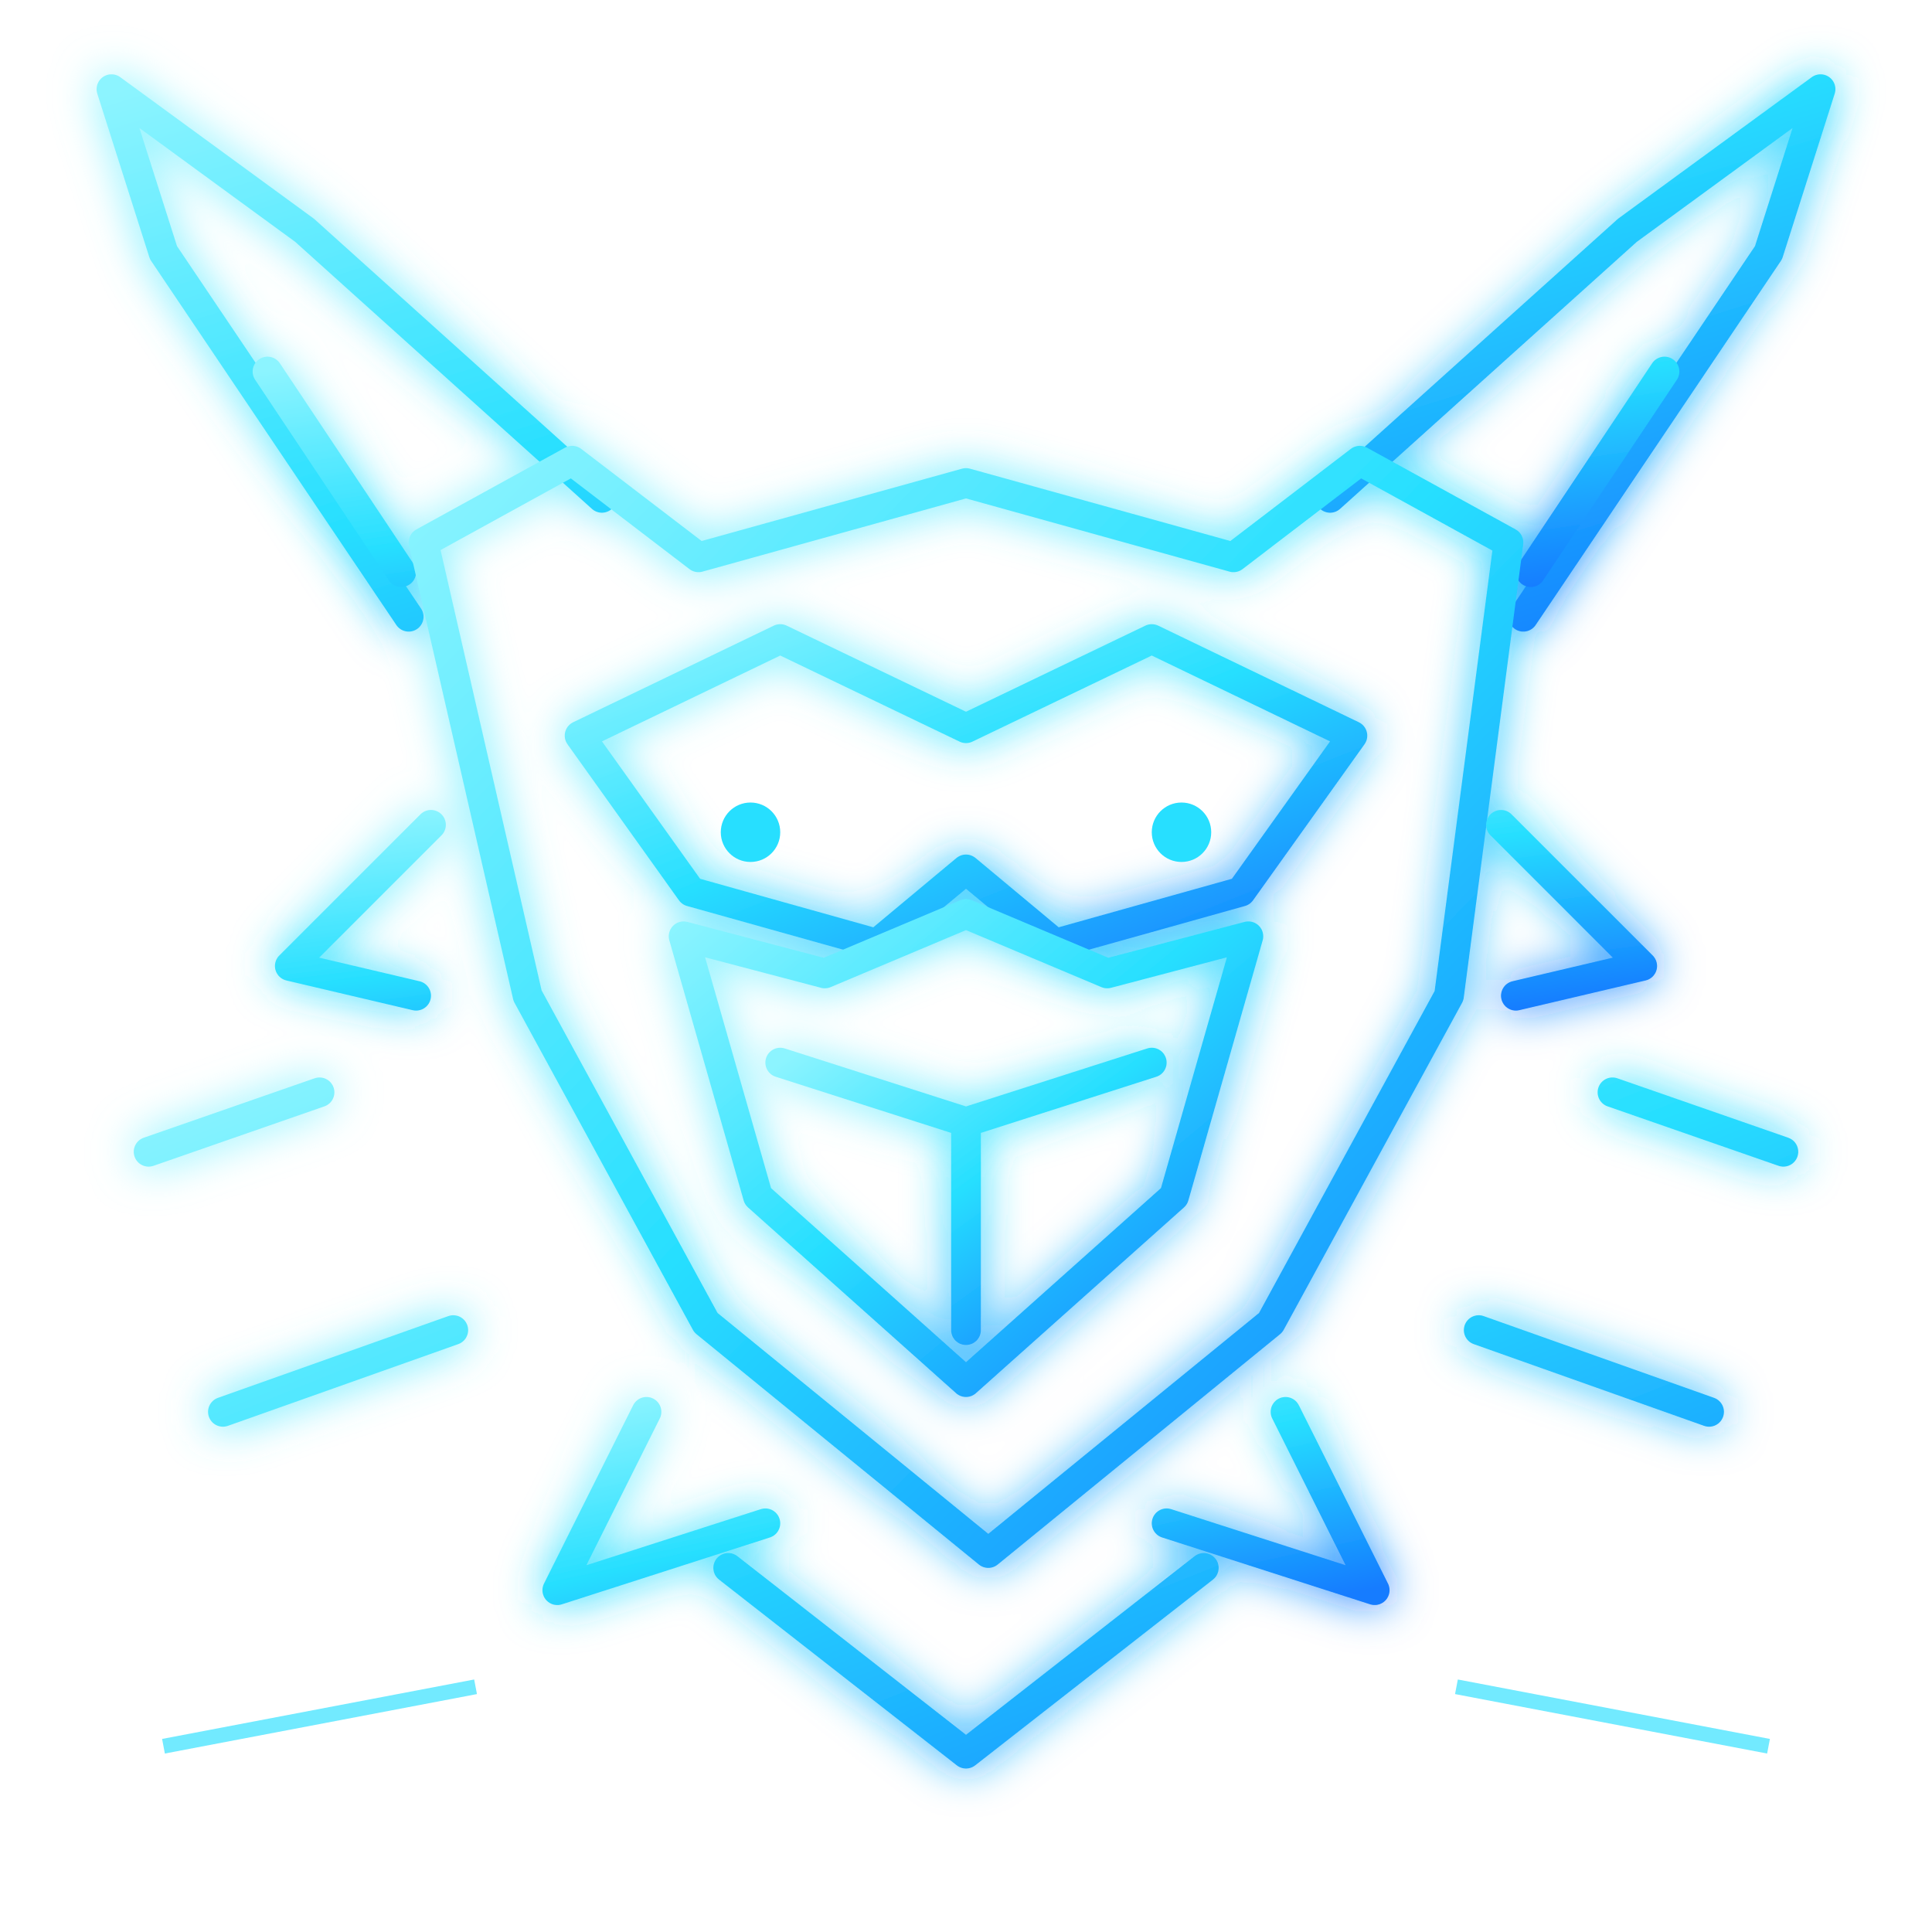
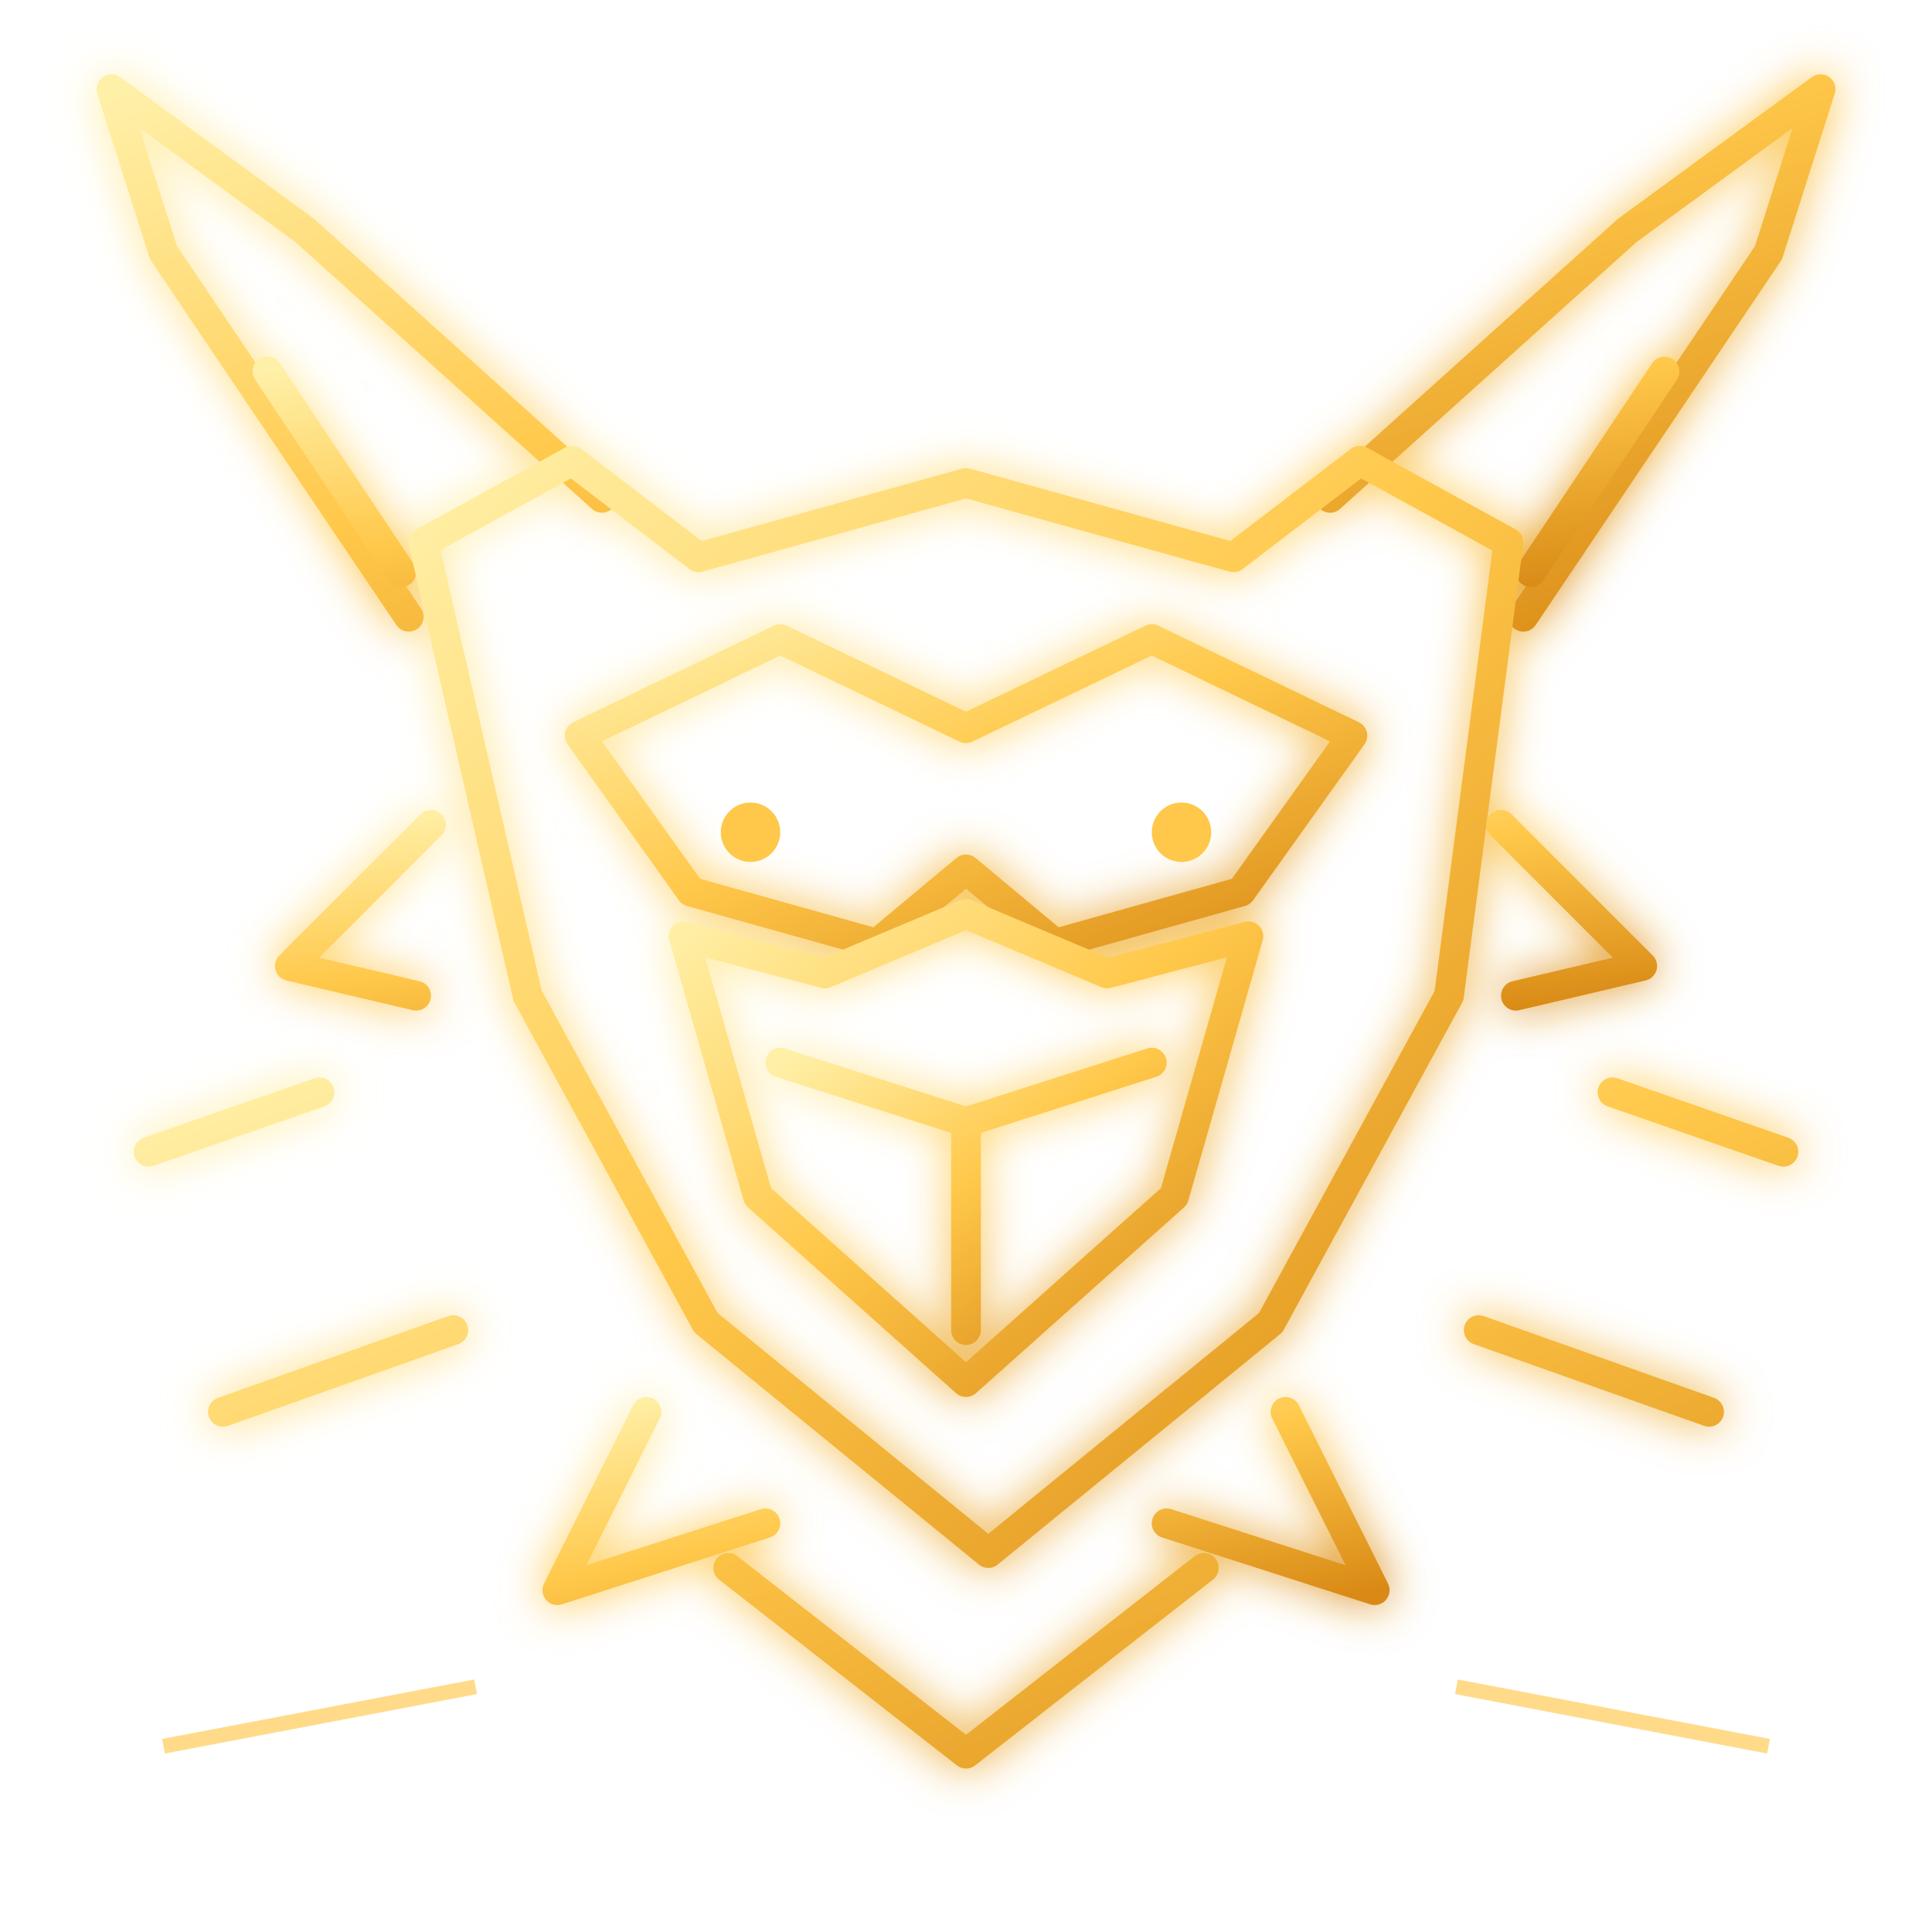
<svg xmlns="http://www.w3.org/2000/svg" viewBox="0 0 260 260" role="img" aria-labelledby="t d">
  <defs>
    <linearGradient id="g" x1="0" y1="0" x2="1" y2="1">
-       <stop stop-color="#8cf4ff" />
-       <stop offset=".48" stop-color="#27dfff" />
-       <stop offset="1" stop-color="#147bff" />
+       <stop stop-color="#fff0a8" />
+       <stop offset=".48" stop-color="#ffc84a" />
+       <stop offset="1" stop-color="#d98a16" />
    </linearGradient>
    <filter id="glow">
      <feGaussianBlur stdDeviation="3" result="b" />
      <feMerge>
        <feMergeNode in="b" />
        <feMergeNode in="SourceGraphic" />
      </feMerge>
    </filter>
  </defs>
  <g fill="none" stroke="url(#g)" stroke-width="4" stroke-linecap="round" stroke-linejoin="round" filter="url(#glow)">
    <path d="M55 83 22 34 15 12l26 19 40 36M205 83l33-49 7-22-26 19-40 36" />
    <path d="M54 77 36 50m170 27 18-27" />
    <path d="M57 73 77 62l17 13 36-10 36 10 17-13 20 11-8 61-24 44-38 31-38-31-24-44z" />
    <path d="m78 99 27-13 25 12 25-12 27 13-15 21-25 7-12-10-12 10-25-7z" />
    <path d="m92 126 19 5 19-8 19 8 19-5-10 35-28 25-28-25z" />
    <path d="m105 143 25 8 25-8m-25 8v28" />
    <path d="m58 111-19 19 17 4m146-23 19 19-17 4" />
    <path d="m87 190-12 24 28-9m70-15 12 24-28-9" />
    <path d="M98 211 130 236l32-25M20 155l23-8m197 8-23-8M30 190l31-11m169 11-31-11" />
  </g>
-   <g fill="#27dfff">
+   <g fill="#ffc84a">
    <circle cx="101" cy="112" r="4" />
    <circle cx="159" cy="112" r="4" />
  </g>
-   <path d="m22 235 42-8m132 0 42 8" stroke="#27dfff" stroke-width="2" opacity=".65" />
+   <path d="m22 235 42-8m132 0 42 8" stroke="#ffc84a" stroke-width="2" opacity=".65" />
</svg>
